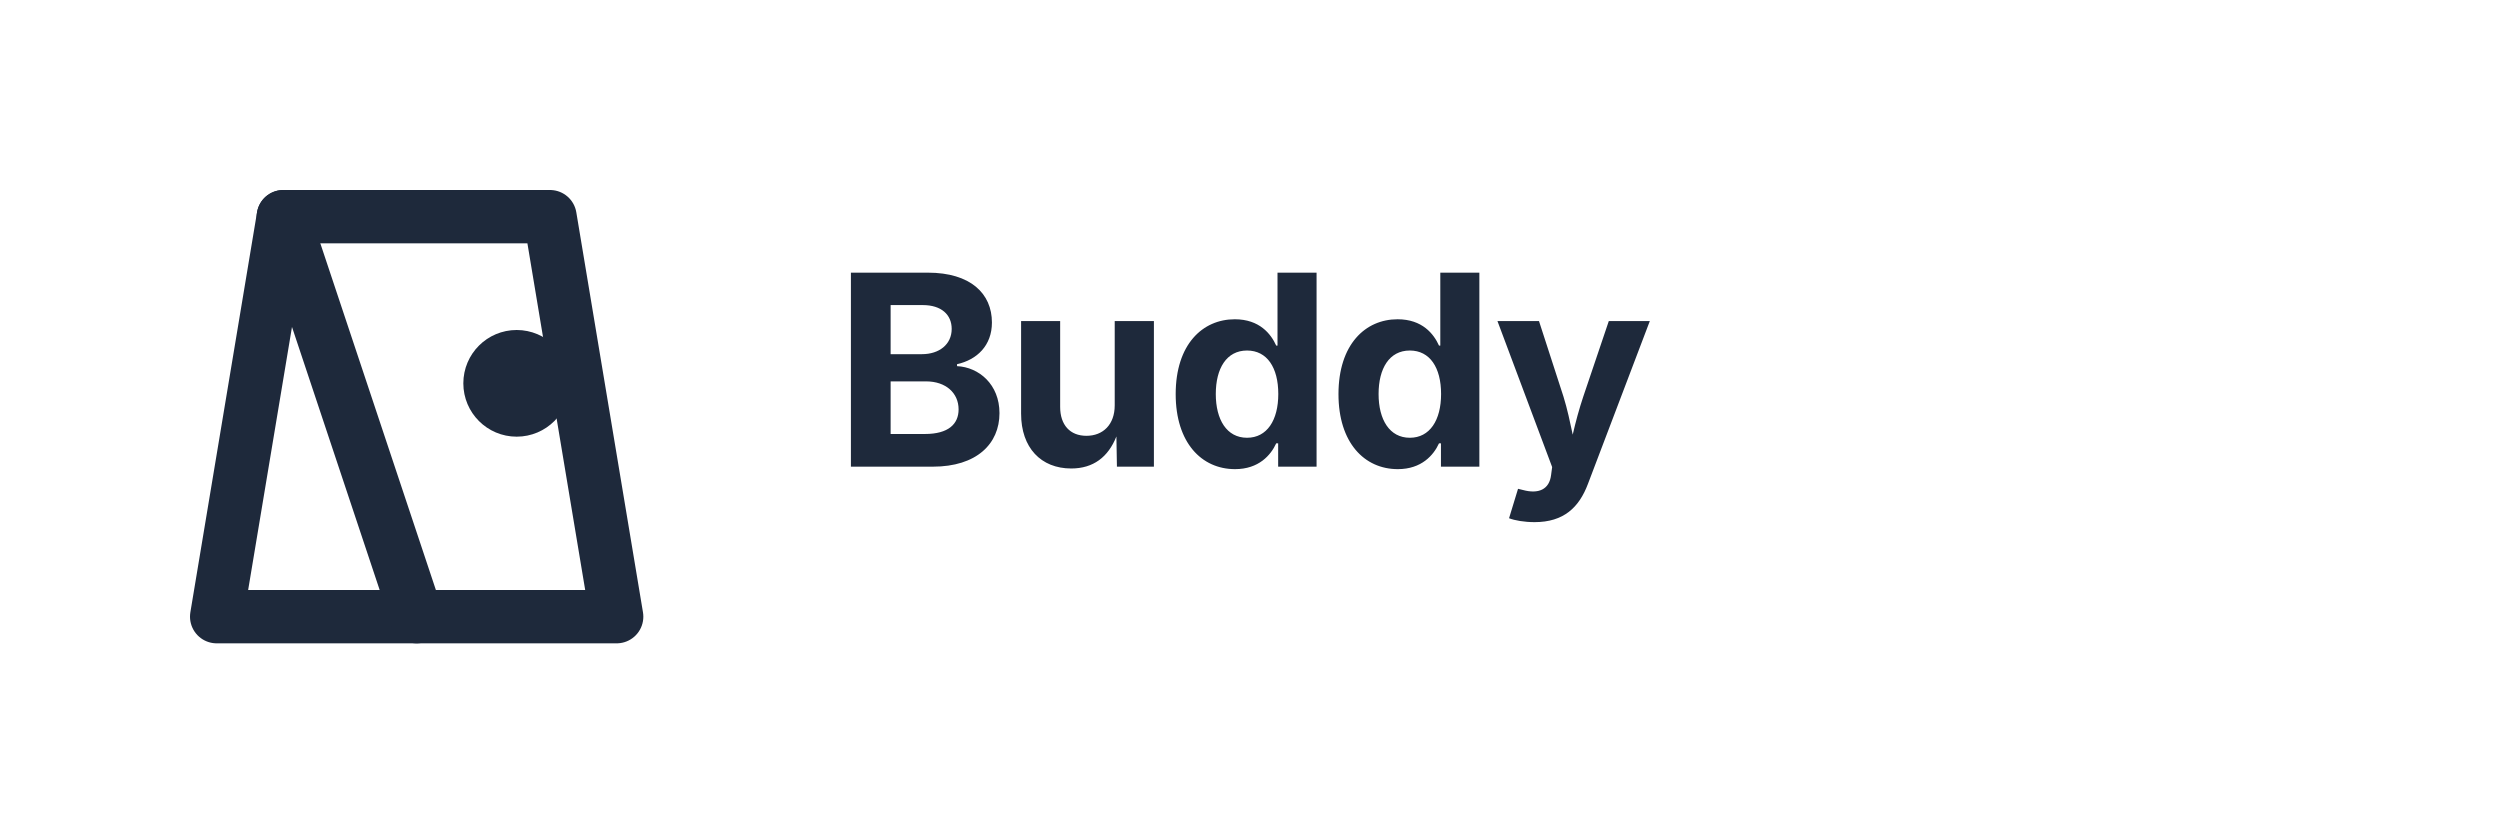
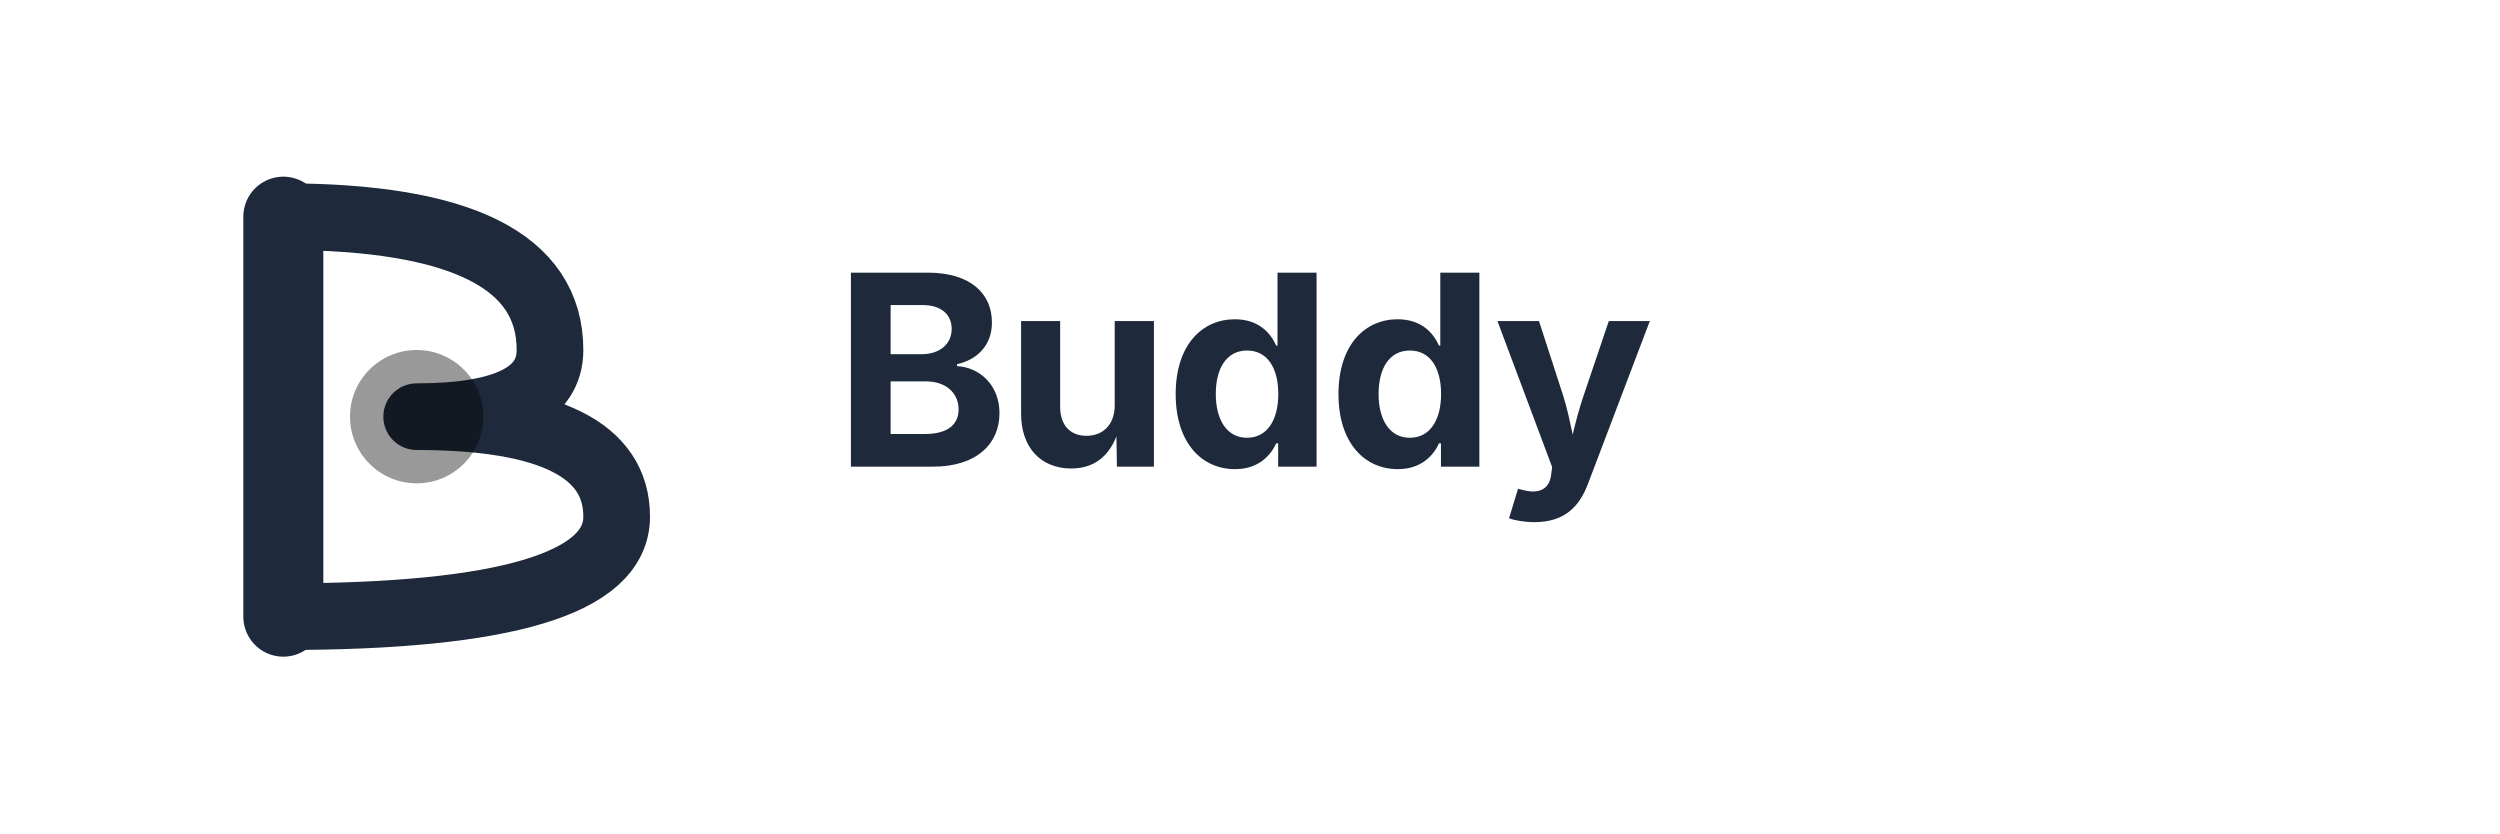
<svg xmlns="http://www.w3.org/2000/svg" viewBox="0 0 300 100" width="100%" height="100%">
  <g transform="translate(10, 10) scale(0.8)">
    <g fill="#1e293b" stroke="#1e293b" stroke-linecap="round" stroke-linejoin="round">
-       <path d="M 30 20 L 70 20 L 80 80 L 20 80 Z" fill="none" stroke-width="8" />
-       <path d="M 30 20 L 50 80" fill="none" stroke-width="8" />
-       <circle cx="65" cy="45" r="8" stroke="none" />
+       <path d="M 30 20 L 30 80" fill="none" stroke-width="12" stroke-linecap="round" />
+       <path d="M 30 20 Q 70 20 70 40 Q 70 50 50 50 Q 80 50 80 65 Q 80 80 30 80" fill="none" stroke-width="10" stroke-linecap="round" stroke-linejoin="round" />
+       <circle cx="50" cy="50" r="10" fill="currentColor" stroke="none" opacity="0.4" />
    </g>
  </g>
  <text x="100" y="56" font-family="'Inter', -apple-system, sans-serif" font-weight="700" font-size="32" letter-spacing="-0.02em" fill="#1e293b">
    Buddy
  </text>
</svg>
